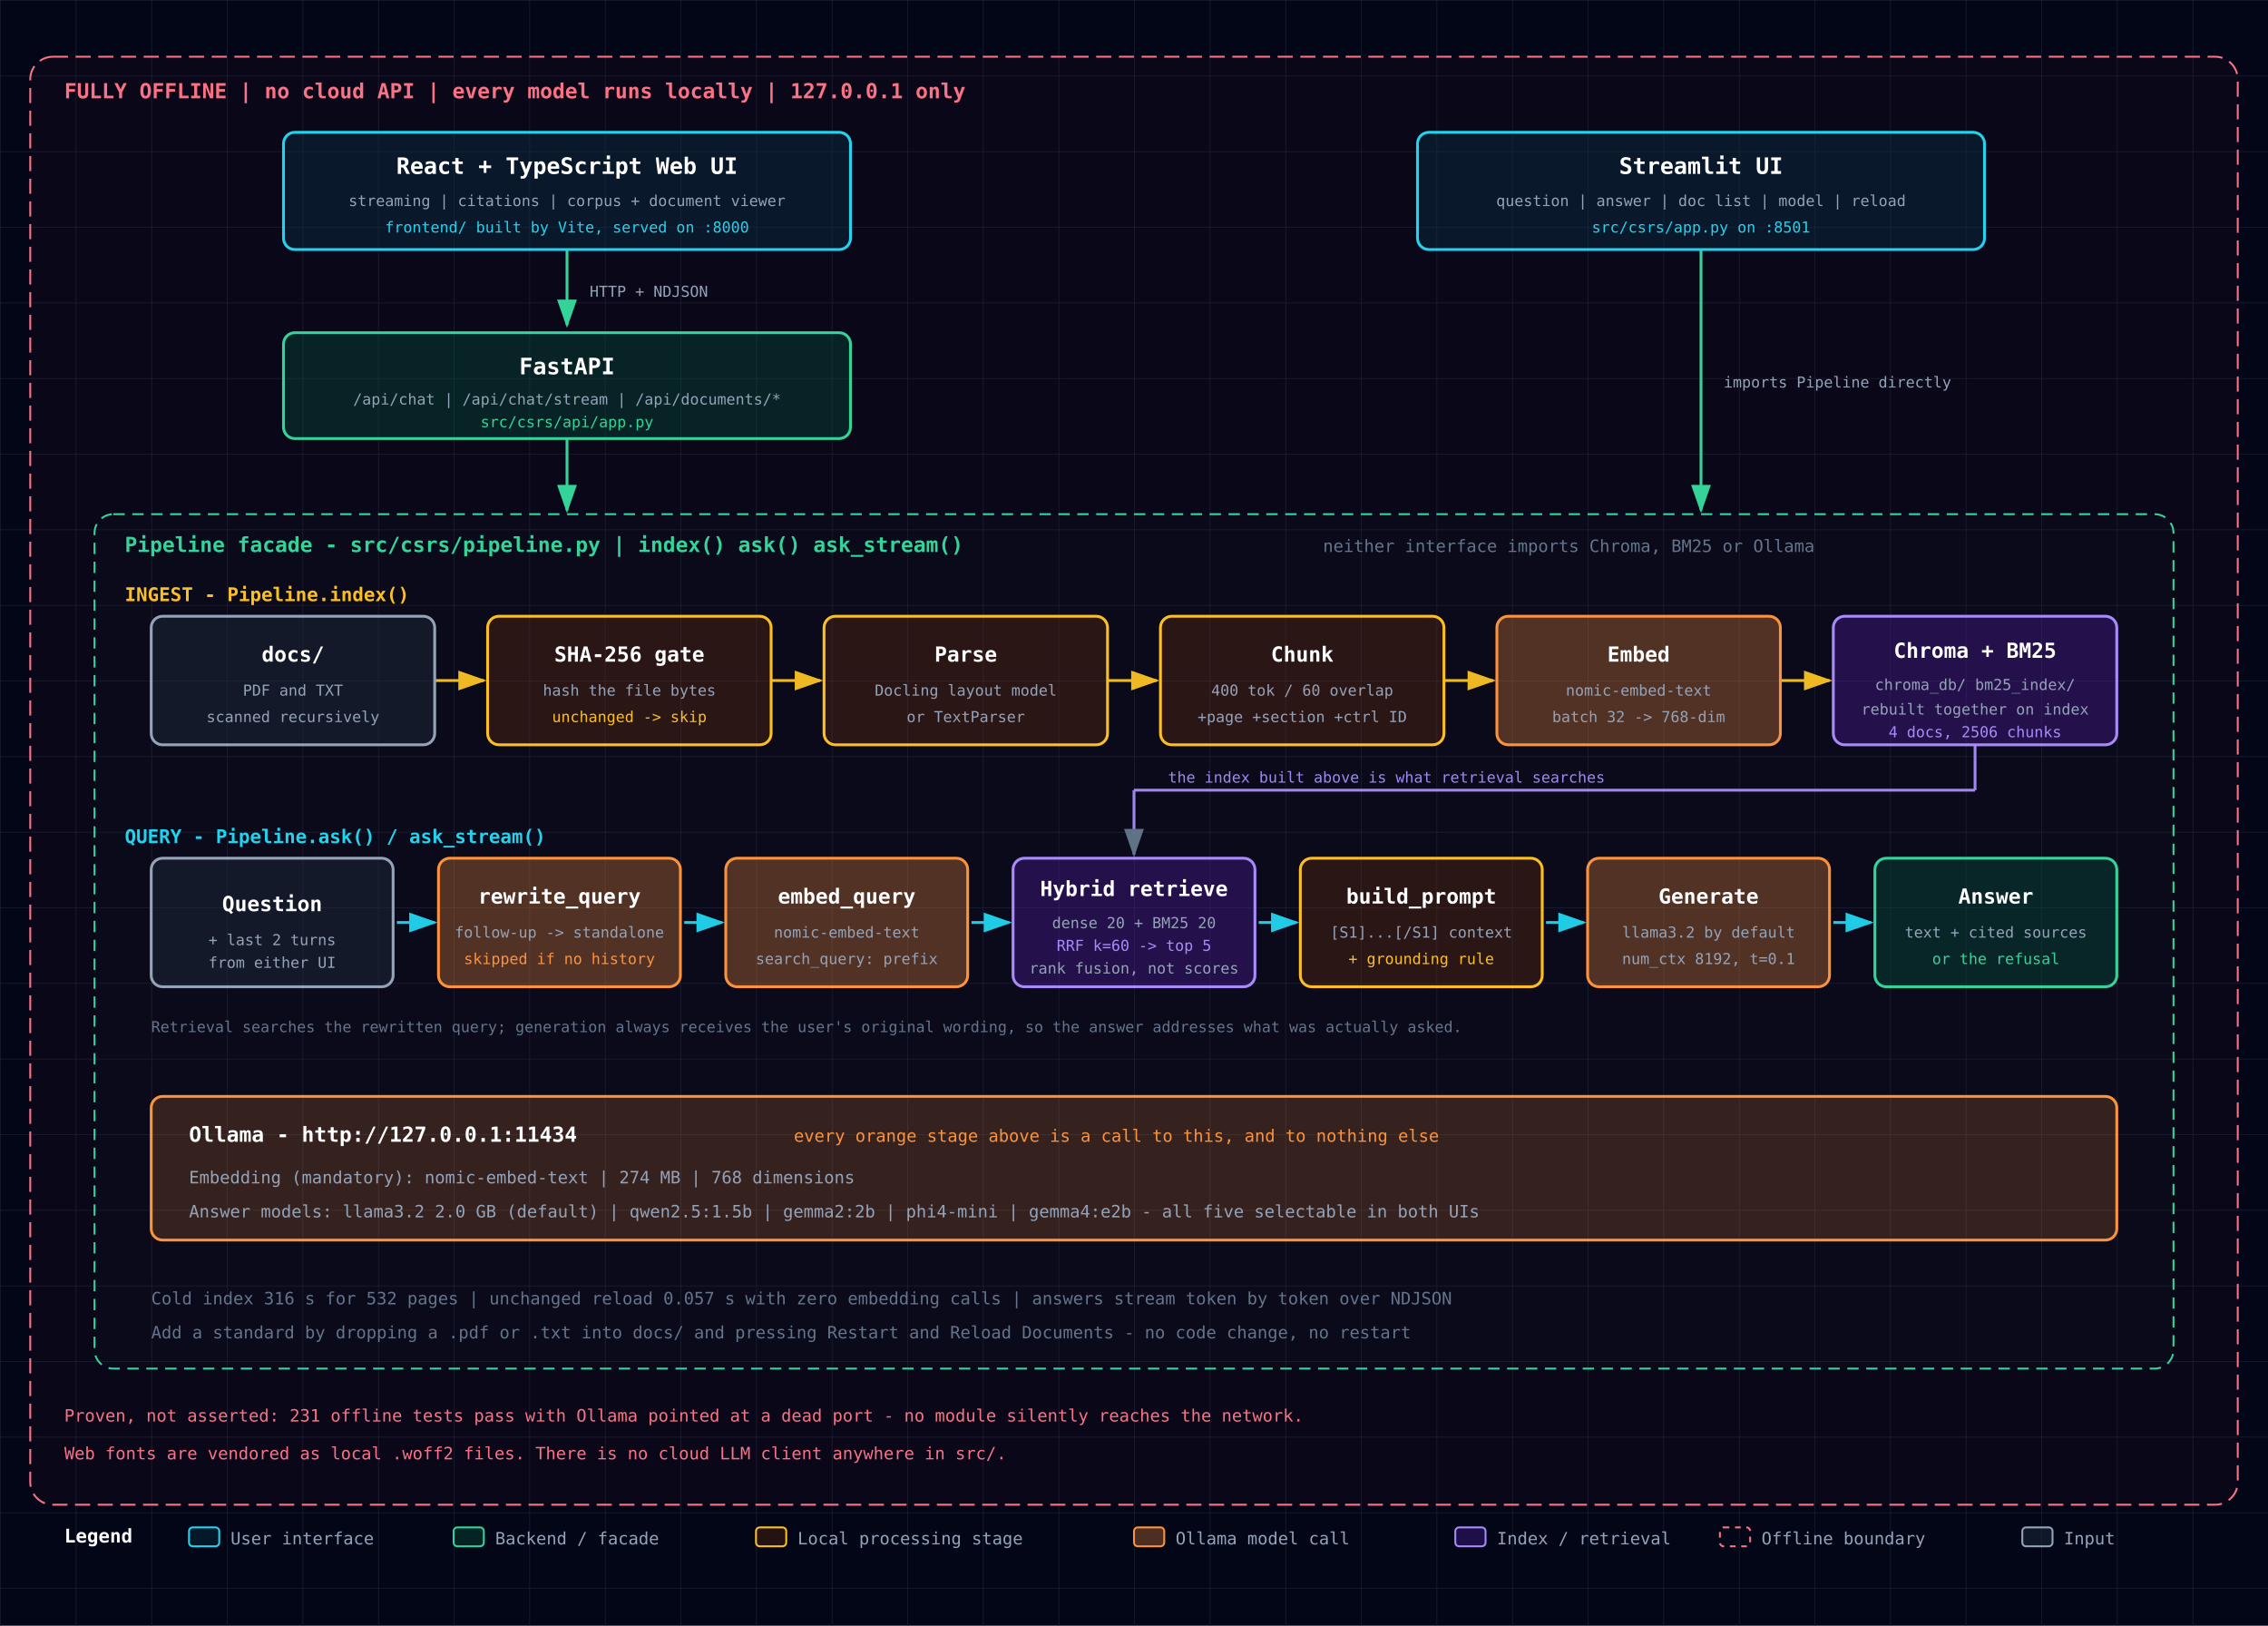
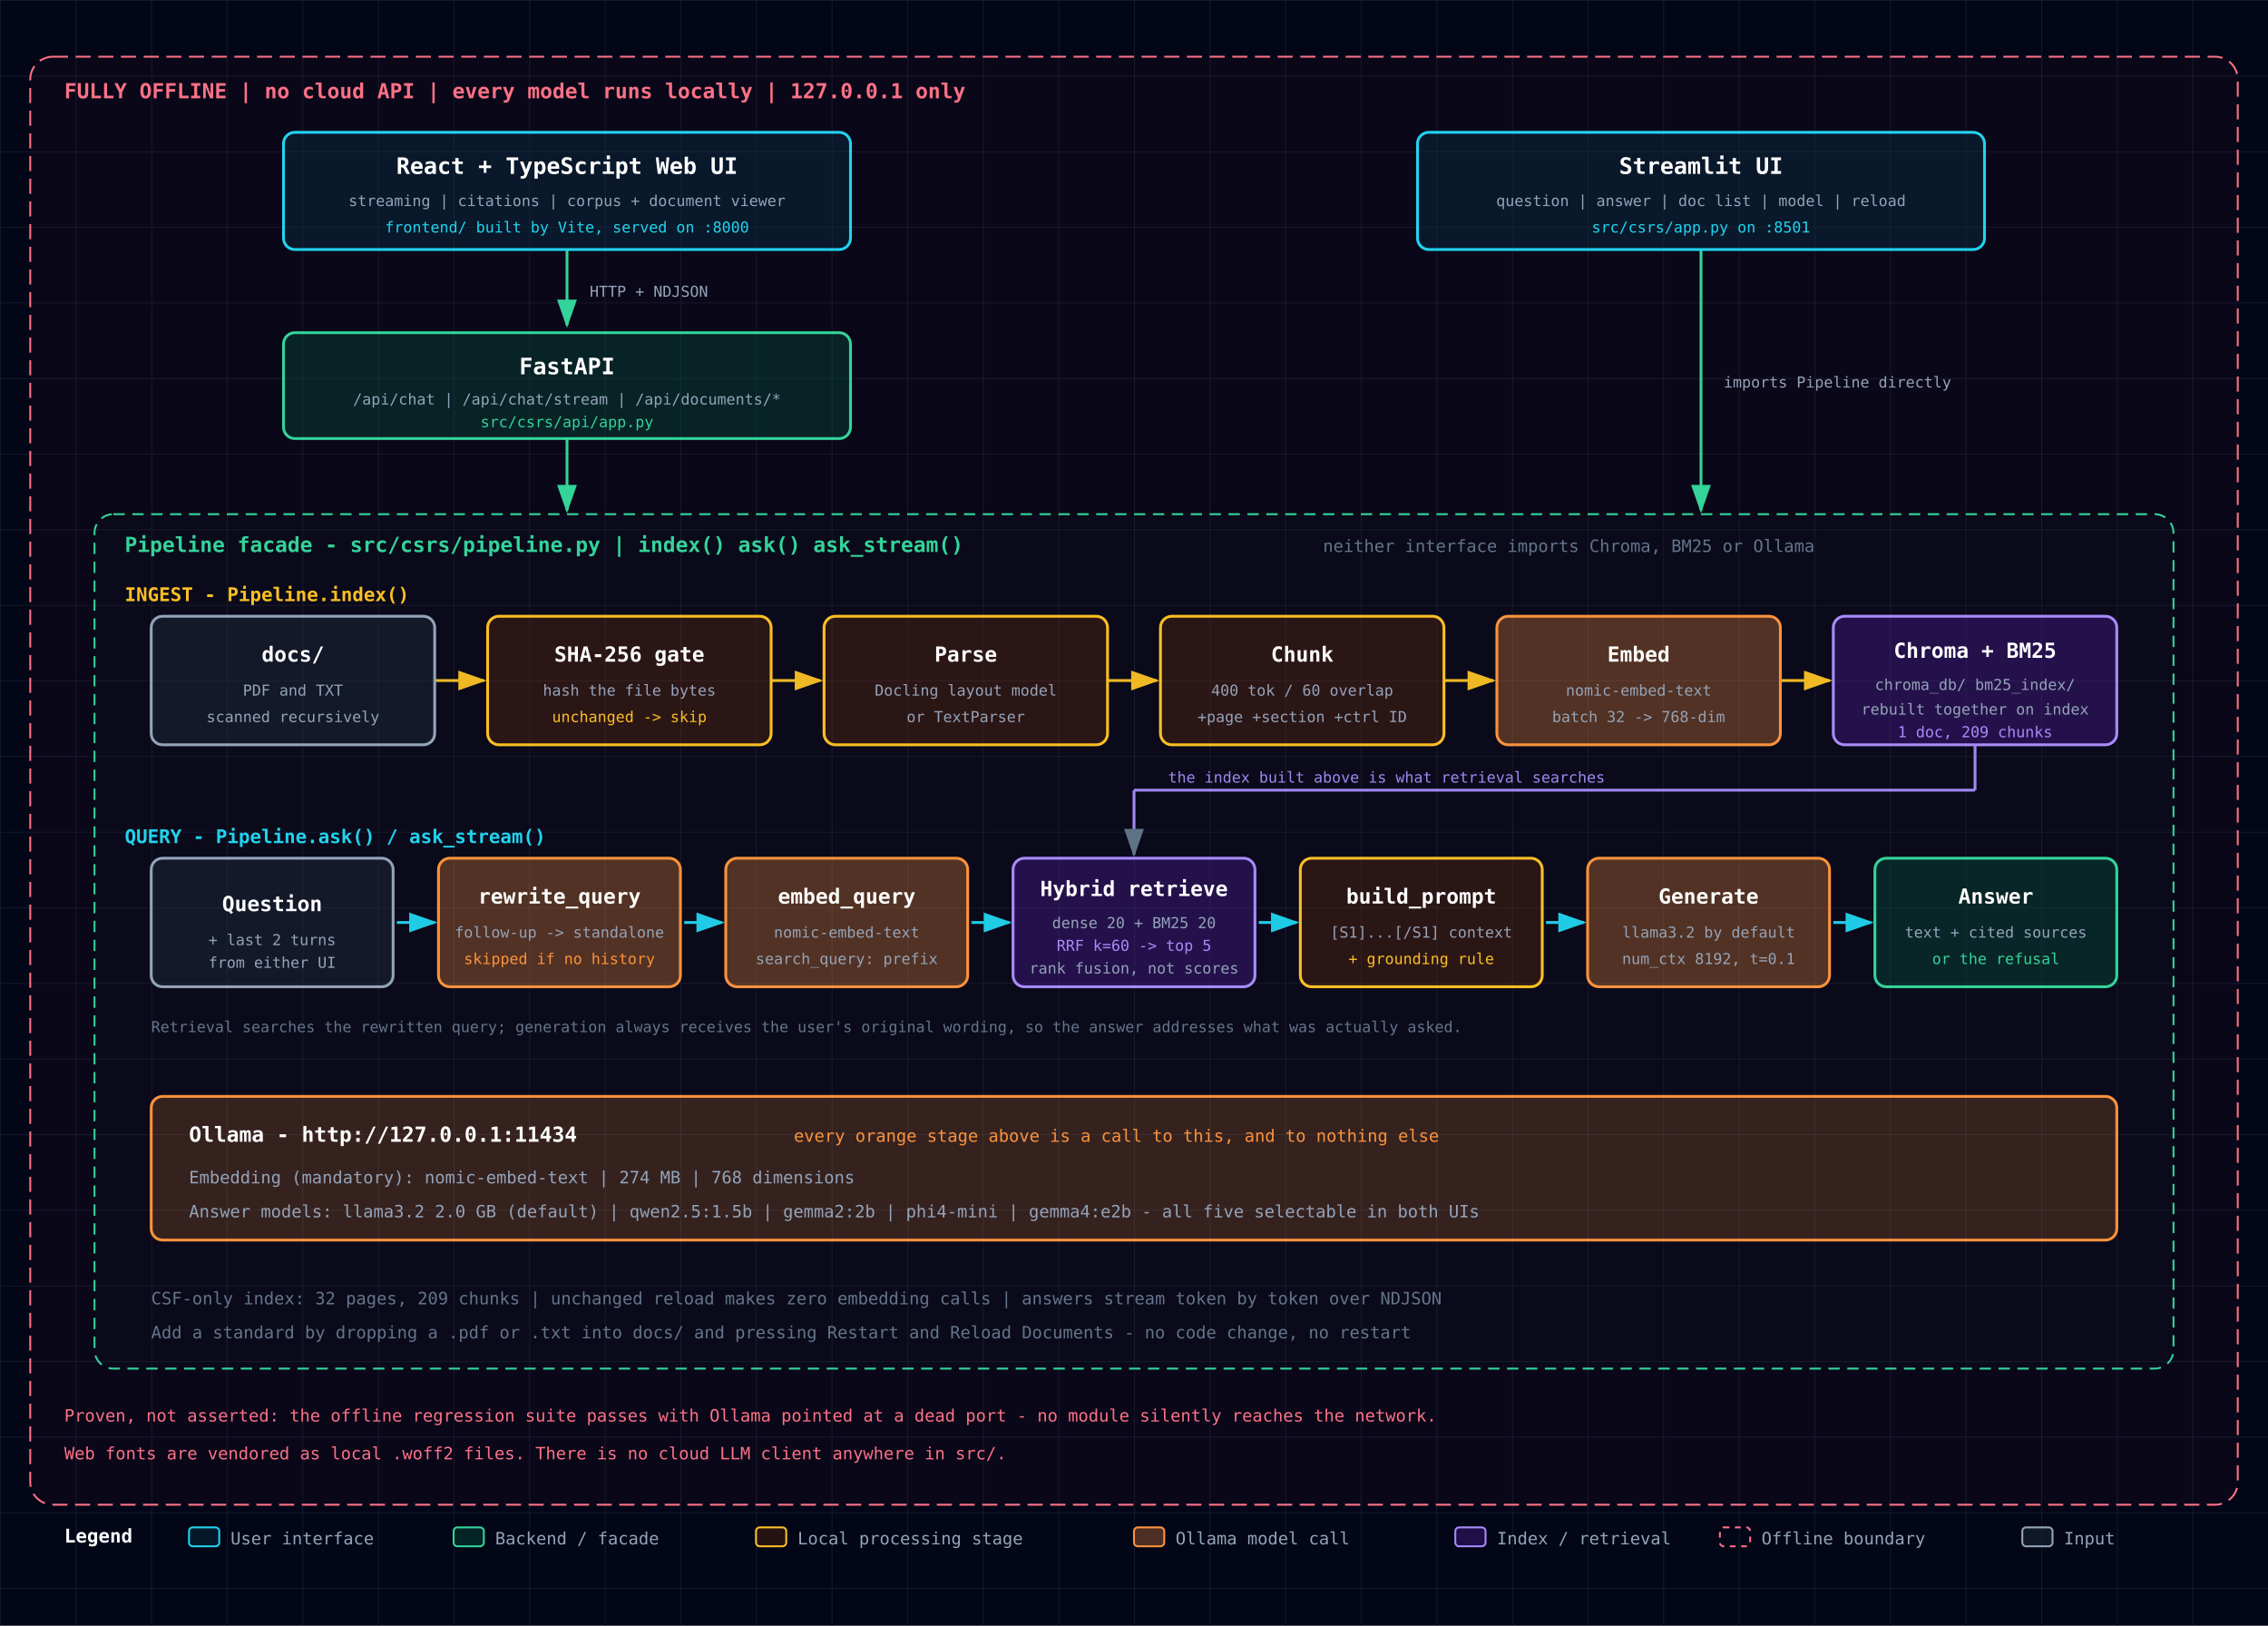
<svg xmlns="http://www.w3.org/2000/svg" viewBox="0 0 1200 860" width="1200" height="860" font-family="ui-monospace, SFMono-Regular, Menlo, Consolas, monospace">
  <defs>
    <marker id="ah-slate" markerWidth="10" markerHeight="7" refX="9" refY="3.5" orient="auto">
      <polygon points="0 0, 10 3.5, 0 7" fill="#64748b" />
    </marker>
    <marker id="ah-amber" markerWidth="10" markerHeight="7" refX="9" refY="3.5" orient="auto">
      <polygon points="0 0, 10 3.5, 0 7" fill="#fbbf24" />
    </marker>
    <marker id="ah-cyan" markerWidth="10" markerHeight="7" refX="9" refY="3.5" orient="auto">
      <polygon points="0 0, 10 3.5, 0 7" fill="#22d3ee" />
    </marker>
    <marker id="ah-emerald" markerWidth="10" markerHeight="7" refX="9" refY="3.5" orient="auto">
      <polygon points="0 0, 10 3.5, 0 7" fill="#34d399" />
    </marker>
    <pattern id="grid" width="40" height="40" patternUnits="userSpaceOnUse">
      <path d="M 40 0 L 0 0 0 40" fill="none" stroke="#1e293b" stroke-width="0.5" />
    </pattern>
  </defs>
  <rect width="1200" height="860" fill="#020617" />
  <rect width="1200" height="860" fill="url(#grid)" />
  <rect x="16" y="30" width="1168" height="766" rx="12" fill="rgba(136, 19, 55, 0.06)" stroke="#fb7185" stroke-width="1" stroke-dasharray="8,4" />
  <text x="34" y="52" fill="#fb7185" font-size="11" font-weight="700">FULLY OFFLINE  |  no cloud API  |  every model runs locally  |  127.0.0.1 only</text>
  <line x1="300" y1="132" x2="300" y2="172" stroke="#34d399" stroke-width="1.5" marker-end="url(#ah-emerald)" />
  <text x="312" y="157" fill="#94a3b8" font-size="8">HTTP + NDJSON</text>
  <line x1="300" y1="232" x2="300" y2="270" stroke="#34d399" stroke-width="1.5" marker-end="url(#ah-emerald)" />
  <line x1="900" y1="132" x2="900" y2="270" stroke="#34d399" stroke-width="1.5" marker-end="url(#ah-emerald)" />
  <text x="912" y="205" fill="#94a3b8" font-size="8">imports Pipeline directly</text>
  <line x1="230" y1="360" x2="256" y2="360" stroke="#fbbf24" stroke-width="1.5" marker-end="url(#ah-amber)" />
  <line x1="408" y1="360" x2="434" y2="360" stroke="#fbbf24" stroke-width="1.5" marker-end="url(#ah-amber)" />
  <line x1="586" y1="360" x2="612" y2="360" stroke="#fbbf24" stroke-width="1.5" marker-end="url(#ah-amber)" />
  <line x1="764" y1="360" x2="790" y2="360" stroke="#fbbf24" stroke-width="1.5" marker-end="url(#ah-amber)" />
  <line x1="942" y1="360" x2="968" y2="360" stroke="#fbbf24" stroke-width="1.5" marker-end="url(#ah-amber)" />
  <line x1="210" y1="488" x2="230" y2="488" stroke="#22d3ee" stroke-width="1.5" marker-end="url(#ah-cyan)" />
  <line x1="362" y1="488" x2="382" y2="488" stroke="#22d3ee" stroke-width="1.5" marker-end="url(#ah-cyan)" />
  <line x1="514" y1="488" x2="534" y2="488" stroke="#22d3ee" stroke-width="1.5" marker-end="url(#ah-cyan)" />
  <line x1="666" y1="488" x2="686" y2="488" stroke="#22d3ee" stroke-width="1.5" marker-end="url(#ah-cyan)" />
  <line x1="818" y1="488" x2="838" y2="488" stroke="#22d3ee" stroke-width="1.5" marker-end="url(#ah-cyan)" />
  <line x1="970" y1="488" x2="990" y2="488" stroke="#22d3ee" stroke-width="1.5" marker-end="url(#ah-cyan)" />
  <line x1="1045" y1="394" x2="1045" y2="418" stroke="#a78bfa" stroke-width="1.5" />
  <line x1="1045" y1="418" x2="600" y2="418" stroke="#a78bfa" stroke-width="1.5" />
  <line x1="600" y1="418" x2="600" y2="452" stroke="#a78bfa" stroke-width="1.5" marker-end="url(#ah-slate)" />
  <text x="618" y="414" fill="#a78bfa" font-size="8">the index built above is what retrieval searches</text>
  <rect x="150" y="70" width="300" height="62" rx="6" fill="rgba(8, 51, 68, 0.4)" stroke="#22d3ee" stroke-width="1.5" />
  <text x="300" y="92" fill="white" font-size="12" font-weight="600" text-anchor="middle">React + TypeScript Web UI</text>
  <text x="300" y="109" fill="#94a3b8" font-size="8" text-anchor="middle">streaming | citations | corpus + document viewer</text>
  <text x="300" y="123" fill="#22d3ee" font-size="8" text-anchor="middle">frontend/ built by Vite, served on :8000</text>
  <rect x="750" y="70" width="300" height="62" rx="6" fill="rgba(8, 51, 68, 0.4)" stroke="#22d3ee" stroke-width="1.5" />
  <text x="900" y="92" fill="white" font-size="12" font-weight="600" text-anchor="middle">Streamlit UI</text>
  <text x="900" y="109" fill="#94a3b8" font-size="8" text-anchor="middle">question | answer | doc list | model | reload</text>
  <text x="900" y="123" fill="#22d3ee" font-size="8" text-anchor="middle">src/csrs/app.py on :8501</text>
  <rect x="150" y="176" width="300" height="56" rx="6" fill="rgba(6, 78, 59, 0.4)" stroke="#34d399" stroke-width="1.5" />
  <text x="300" y="198" fill="white" font-size="12" font-weight="600" text-anchor="middle">FastAPI</text>
  <text x="300" y="214" fill="#94a3b8" font-size="8" text-anchor="middle">/api/chat | /api/chat/stream | /api/documents/*</text>
  <text x="300" y="226" fill="#34d399" font-size="8" text-anchor="middle">src/csrs/api/app.py</text>
  <rect x="50" y="272" width="1100" height="452" rx="10" fill="rgba(6, 78, 59, 0.05)" stroke="#34d399" stroke-width="1" stroke-dasharray="6,4" />
  <text x="66" y="292" fill="#34d399" font-size="11" font-weight="700">Pipeline facade  -  src/csrs/pipeline.py  |  index()  ask()  ask_stream()</text>
  <text x="700" y="292" fill="#64748b" font-size="9">neither interface imports Chroma, BM25 or Ollama</text>
  <text x="66" y="318" fill="#fbbf24" font-size="10" font-weight="700">INGEST  -  Pipeline.index()</text>
  <rect x="80" y="326" width="150" height="68" rx="6" fill="rgba(30, 41, 59, 0.5)" stroke="#94a3b8" stroke-width="1.5" />
  <text x="155" y="350" fill="white" font-size="11" font-weight="600" text-anchor="middle">docs/</text>
  <text x="155" y="368" fill="#94a3b8" font-size="8" text-anchor="middle">PDF and TXT</text>
  <text x="155" y="382" fill="#94a3b8" font-size="8" text-anchor="middle">scanned recursively</text>
  <rect x="258" y="326" width="150" height="68" rx="6" fill="rgba(120, 53, 15, 0.3)" stroke="#fbbf24" stroke-width="1.5" />
  <text x="333" y="350" fill="white" font-size="11" font-weight="600" text-anchor="middle">SHA-256 gate</text>
  <text x="333" y="368" fill="#94a3b8" font-size="8" text-anchor="middle">hash the file bytes</text>
  <text x="333" y="382" fill="#fbbf24" font-size="8" text-anchor="middle">unchanged -&gt; skip</text>
  <rect x="436" y="326" width="150" height="68" rx="6" fill="rgba(120, 53, 15, 0.3)" stroke="#fbbf24" stroke-width="1.5" />
  <text x="511" y="350" fill="white" font-size="11" font-weight="600" text-anchor="middle">Parse</text>
  <text x="511" y="368" fill="#94a3b8" font-size="8" text-anchor="middle">Docling layout model</text>
  <text x="511" y="382" fill="#94a3b8" font-size="8" text-anchor="middle">or TextParser</text>
  <rect x="614" y="326" width="150" height="68" rx="6" fill="rgba(120, 53, 15, 0.3)" stroke="#fbbf24" stroke-width="1.5" />
  <text x="689" y="350" fill="white" font-size="11" font-weight="600" text-anchor="middle">Chunk</text>
  <text x="689" y="368" fill="#94a3b8" font-size="8" text-anchor="middle">400 tok / 60 overlap</text>
  <text x="689" y="382" fill="#94a3b8" font-size="8" text-anchor="middle">+page +section +ctrl ID</text>
  <rect x="792" y="326" width="150" height="68" rx="6" fill="rgba(251, 146, 60, 0.3)" stroke="#fb923c" stroke-width="1.5" />
  <text x="867" y="350" fill="white" font-size="11" font-weight="600" text-anchor="middle">Embed</text>
  <text x="867" y="368" fill="#94a3b8" font-size="8" text-anchor="middle">nomic-embed-text</text>
  <text x="867" y="382" fill="#94a3b8" font-size="8" text-anchor="middle">batch 32 -&gt; 768-dim</text>
  <rect x="970" y="326" width="150" height="68" rx="6" fill="rgba(76, 29, 149, 0.4)" stroke="#a78bfa" stroke-width="1.5" />
  <text x="1045" y="348" fill="white" font-size="11" font-weight="600" text-anchor="middle">Chroma + BM25</text>
  <text x="1045" y="365" fill="#94a3b8" font-size="8" text-anchor="middle">chroma_db/ bm25_index/</text>
  <text x="1045" y="378" fill="#94a3b8" font-size="8" text-anchor="middle">rebuilt together on index</text>
-   <text x="1045" y="390" fill="#a78bfa" font-size="8" text-anchor="middle">4 docs, 2506 chunks</text>
+   <text x="1045" y="390" fill="#a78bfa" font-size="8" text-anchor="middle">1 doc, 209 chunks</text>
  <text x="66" y="446" fill="#22d3ee" font-size="10" font-weight="700">QUERY  -  Pipeline.ask() / ask_stream()</text>
  <rect x="80" y="454" width="128" height="68" rx="6" fill="rgba(30, 41, 59, 0.5)" stroke="#94a3b8" stroke-width="1.5" />
  <text x="144" y="482" fill="white" font-size="11" font-weight="600" text-anchor="middle">Question</text>
  <text x="144" y="500" fill="#94a3b8" font-size="8" text-anchor="middle">+ last 2 turns</text>
  <text x="144" y="512" fill="#94a3b8" font-size="8" text-anchor="middle">from either UI</text>
  <rect x="232" y="454" width="128" height="68" rx="6" fill="rgba(251, 146, 60, 0.3)" stroke="#fb923c" stroke-width="1.5" />
  <text x="296" y="478" fill="white" font-size="11" font-weight="600" text-anchor="middle">rewrite_query</text>
  <text x="296" y="496" fill="#94a3b8" font-size="8" text-anchor="middle">follow-up -&gt; standalone</text>
  <text x="296" y="510" fill="#fb923c" font-size="8" text-anchor="middle">skipped if no history</text>
  <rect x="384" y="454" width="128" height="68" rx="6" fill="rgba(251, 146, 60, 0.3)" stroke="#fb923c" stroke-width="1.5" />
  <text x="448" y="478" fill="white" font-size="11" font-weight="600" text-anchor="middle">embed_query</text>
  <text x="448" y="496" fill="#94a3b8" font-size="8" text-anchor="middle">nomic-embed-text</text>
  <text x="448" y="510" fill="#94a3b8" font-size="8" text-anchor="middle">search_query: prefix</text>
  <rect x="536" y="454" width="128" height="68" rx="6" fill="rgba(76, 29, 149, 0.4)" stroke="#a78bfa" stroke-width="1.5" />
  <text x="600" y="474" fill="white" font-size="11" font-weight="600" text-anchor="middle">Hybrid retrieve</text>
  <text x="600" y="491" fill="#94a3b8" font-size="8" text-anchor="middle">dense 20 + BM25 20</text>
  <text x="600" y="503" fill="#a78bfa" font-size="8" text-anchor="middle">RRF k=60 -&gt; top 5</text>
  <text x="600" y="515" fill="#94a3b8" font-size="8" text-anchor="middle">rank fusion, not scores</text>
  <rect x="688" y="454" width="128" height="68" rx="6" fill="rgba(120, 53, 15, 0.3)" stroke="#fbbf24" stroke-width="1.5" />
  <text x="752" y="478" fill="white" font-size="11" font-weight="600" text-anchor="middle">build_prompt</text>
  <text x="752" y="496" fill="#94a3b8" font-size="8" text-anchor="middle">[S1]...[/S1] context</text>
  <text x="752" y="510" fill="#fbbf24" font-size="8" text-anchor="middle">+ grounding rule</text>
  <rect x="840" y="454" width="128" height="68" rx="6" fill="rgba(251, 146, 60, 0.3)" stroke="#fb923c" stroke-width="1.5" />
  <text x="904" y="478" fill="white" font-size="11" font-weight="600" text-anchor="middle">Generate</text>
  <text x="904" y="496" fill="#94a3b8" font-size="8" text-anchor="middle">llama3.2 by default</text>
  <text x="904" y="510" fill="#94a3b8" font-size="8" text-anchor="middle">num_ctx 8192, t=0.1</text>
  <rect x="992" y="454" width="128" height="68" rx="6" fill="rgba(6, 78, 59, 0.4)" stroke="#34d399" stroke-width="1.5" />
  <text x="1056" y="478" fill="white" font-size="11" font-weight="600" text-anchor="middle">Answer</text>
  <text x="1056" y="496" fill="#94a3b8" font-size="8" text-anchor="middle">text + cited sources</text>
  <text x="1056" y="510" fill="#34d399" font-size="8" text-anchor="middle">or the refusal</text>
  <text x="80" y="546" fill="#64748b" font-size="8">Retrieval searches the rewritten query; generation always receives the user's original wording, so the answer addresses what was actually asked.</text>
  <rect x="80" y="580" width="1040" height="76" rx="6" fill="rgba(251, 146, 60, 0.18)" stroke="#fb923c" stroke-width="1.5" />
  <text x="100" y="604" fill="white" font-size="11" font-weight="600">Ollama  -  http://127.0.0.1:11434</text>
  <text x="420" y="604" fill="#fb923c" font-size="9">every orange stage above is a call to this, and to nothing else</text>
  <text x="100" y="626" fill="#94a3b8" font-size="9">Embedding (mandatory):  nomic-embed-text  |  274 MB  |  768 dimensions</text>
  <text x="100" y="644" fill="#94a3b8" font-size="9">Answer models:  llama3.2 2.0 GB (default)  |  qwen2.5:1.5b  |  gemma2:2b  |  phi4-mini  |  gemma4:e2b   - all five selectable in both UIs</text>
-   <text x="80" y="690" fill="#64748b" font-size="9">Cold index 316 s for 532 pages  |  unchanged reload 0.057 s with zero embedding calls  |  answers stream token by token over NDJSON</text>
+   <text x="80" y="690" fill="#64748b" font-size="9">CSF-only index: 32 pages, 209 chunks  |  unchanged reload makes zero embedding calls  |  answers stream token by token over NDJSON</text>
  <text x="80" y="708" fill="#64748b" font-size="9">Add a standard by dropping a .pdf or .txt into docs/ and pressing Restart and Reload Documents - no code change, no restart</text>
-   <text x="34" y="752" fill="#fb7185" font-size="9">Proven, not asserted:  231 offline tests pass with Ollama pointed at a dead port - no module silently reaches the network.</text>
+   <text x="34" y="752" fill="#fb7185" font-size="9">Proven, not asserted: the offline regression suite passes with Ollama pointed at a dead port - no module silently reaches the network.</text>
  <text x="34" y="772" fill="#fb7185" font-size="9">Web fonts are vendored as local .woff2 files. There is no cloud LLM client anywhere in src/.</text>
  <text x="34" y="816" fill="white" font-size="10" font-weight="600">Legend</text>
  <rect x="100" y="808" width="16" height="10" rx="2" fill="rgba(8, 51, 68, 0.4)" stroke="#22d3ee" stroke-width="1" />
  <text x="122" y="817" fill="#94a3b8" font-size="9">User interface</text>
  <rect x="240" y="808" width="16" height="10" rx="2" fill="rgba(6, 78, 59, 0.4)" stroke="#34d399" stroke-width="1" />
  <text x="262" y="817" fill="#94a3b8" font-size="9">Backend / facade</text>
  <rect x="400" y="808" width="16" height="10" rx="2" fill="rgba(120, 53, 15, 0.3)" stroke="#fbbf24" stroke-width="1" />
  <text x="422" y="817" fill="#94a3b8" font-size="9">Local processing stage</text>
  <rect x="600" y="808" width="16" height="10" rx="2" fill="rgba(251, 146, 60, 0.3)" stroke="#fb923c" stroke-width="1" />
  <text x="622" y="817" fill="#94a3b8" font-size="9">Ollama model call</text>
  <rect x="770" y="808" width="16" height="10" rx="2" fill="rgba(76, 29, 149, 0.4)" stroke="#a78bfa" stroke-width="1" />
  <text x="792" y="817" fill="#94a3b8" font-size="9">Index / retrieval</text>
  <rect x="910" y="808" width="16" height="10" rx="2" fill="transparent" stroke="#fb7185" stroke-width="1" stroke-dasharray="3,3" />
  <text x="932" y="817" fill="#94a3b8" font-size="9">Offline boundary</text>
  <rect x="1070" y="808" width="16" height="10" rx="2" fill="rgba(30, 41, 59, 0.5)" stroke="#94a3b8" stroke-width="1" />
  <text x="1092" y="817" fill="#94a3b8" font-size="9">Input</text>
</svg>
